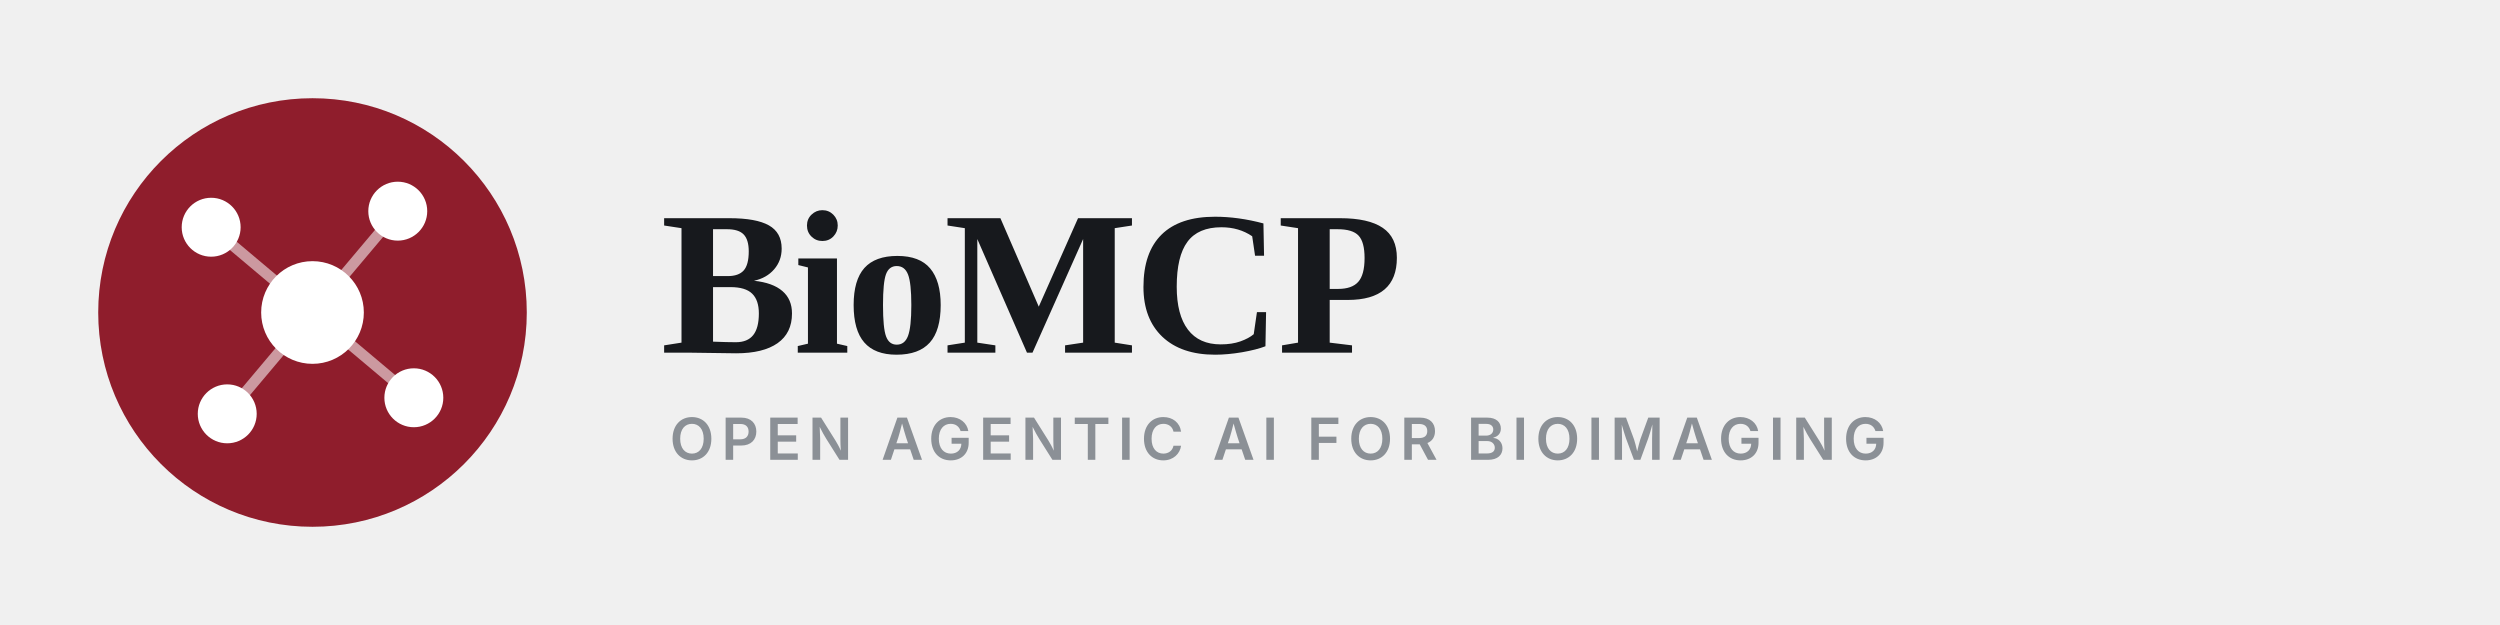
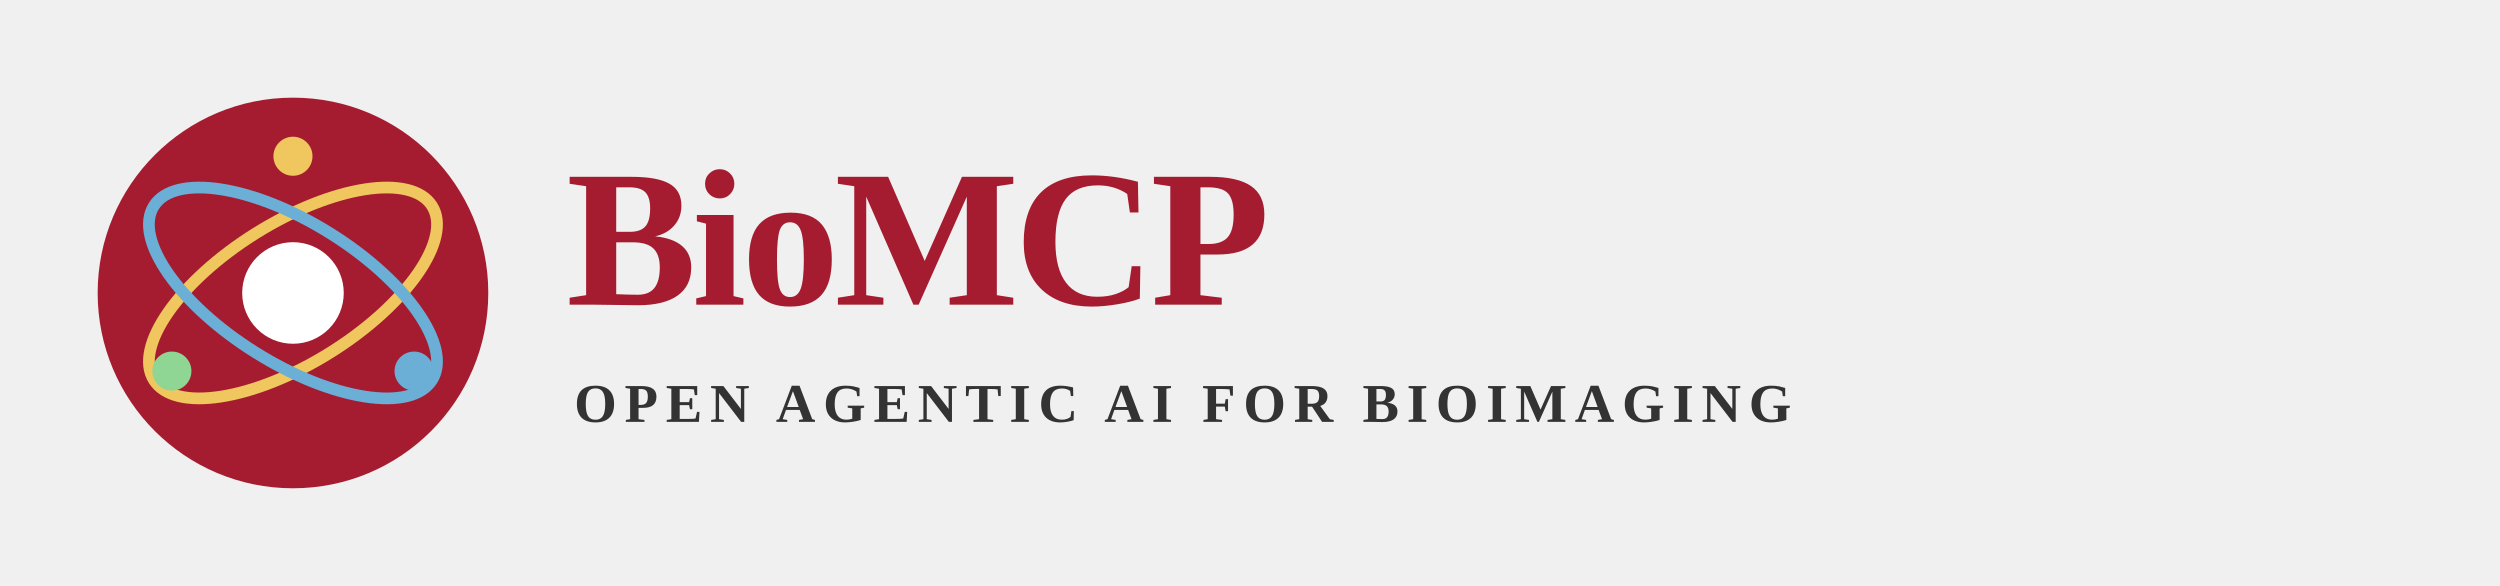
- <svg xmlns="http://www.w3.org/2000/svg" width="560" height="140" viewBox="0 0 560 140" role="img" aria-label="BioMCP, Open Agentic AI for Bioimaging">
-   <g transform="translate(20,20)">
-     <circle cx="50" cy="50" r="48" fill="#8f1d2c" />
-     <g stroke="#ffffff" stroke-opacity="0.55" stroke-width="2.4" fill="none">
-       <line x1="50" y1="50" x2="72.7" y2="69.1" />
-       <line x1="50" y1="50" x2="30.9" y2="72.7" />
-       <line x1="50" y1="50" x2="27.3" y2="30.9" />
-       <line x1="50" y1="50" x2="69.1" y2="27.3" />
-     </g>
-     <circle cx="72.7" cy="69.1" r="6.6" fill="#ffffff" />
-     <circle cx="30.9" cy="72.7" r="6.6" fill="#ffffff" />
-     <circle cx="27.3" cy="30.9" r="6.6" fill="#ffffff" />
-     <circle cx="69.1" cy="27.3" r="6.6" fill="#ffffff" />
-     <circle cx="50" cy="50" r="11.5" fill="#ffffff" />
+ <svg xmlns="http://www.w3.org/2000/svg" width="640" height="150" viewBox="0 0 640 150" role="img" aria-label="BioMCP, Open Agentic AI for Bioimaging">
+   <g transform="translate(22,22)">
+     <circle cx="53" cy="53" r="50" fill="#A51C30" />
+     <ellipse cx="53" cy="53" rx="42" ry="18" fill="none" stroke="#F0C75E" stroke-width="3" transform="rotate(-32 53 53)" />
+     <ellipse cx="53" cy="53" rx="42" ry="18" fill="none" stroke="#6BAED6" stroke-width="3" transform="rotate(32 53 53)" />
+     <circle cx="53" cy="53" r="13" fill="#FFFFFF" />
+     <circle cx="53" cy="18" r="5" fill="#F0C75E" />
+     <circle cx="84" cy="73" r="5" fill="#6BAED6" />
+     <circle cx="22" cy="73" r="5" fill="#8FD694" />
  </g>
-   <text x="148" y="79" font-family="Georgia, 'Times New Roman', serif" font-weight="700" font-size="46" letter-spacing="-1" fill="#17191d">BioMCP</text>
-   <text x="150" y="103" font-family="Inter, -apple-system, 'Segoe UI', sans-serif" font-weight="600" font-size="13" letter-spacing="1.6" fill="#8b9096">OPEN AGENTIC AI FOR BIOIMAGING</text>
+   <text x="145" y="78" font-family="Times New Roman, Times, serif" font-weight="700" font-size="50" letter-spacing="-1.2" fill="#A51C30">BioMCP</text>
+   <text x="147" y="108" font-family="Times New Roman, Times, serif" font-weight="700" font-size="14" letter-spacing="2" fill="#333333">OPEN AGENTIC AI FOR BIOIMAGING</text>
</svg>
